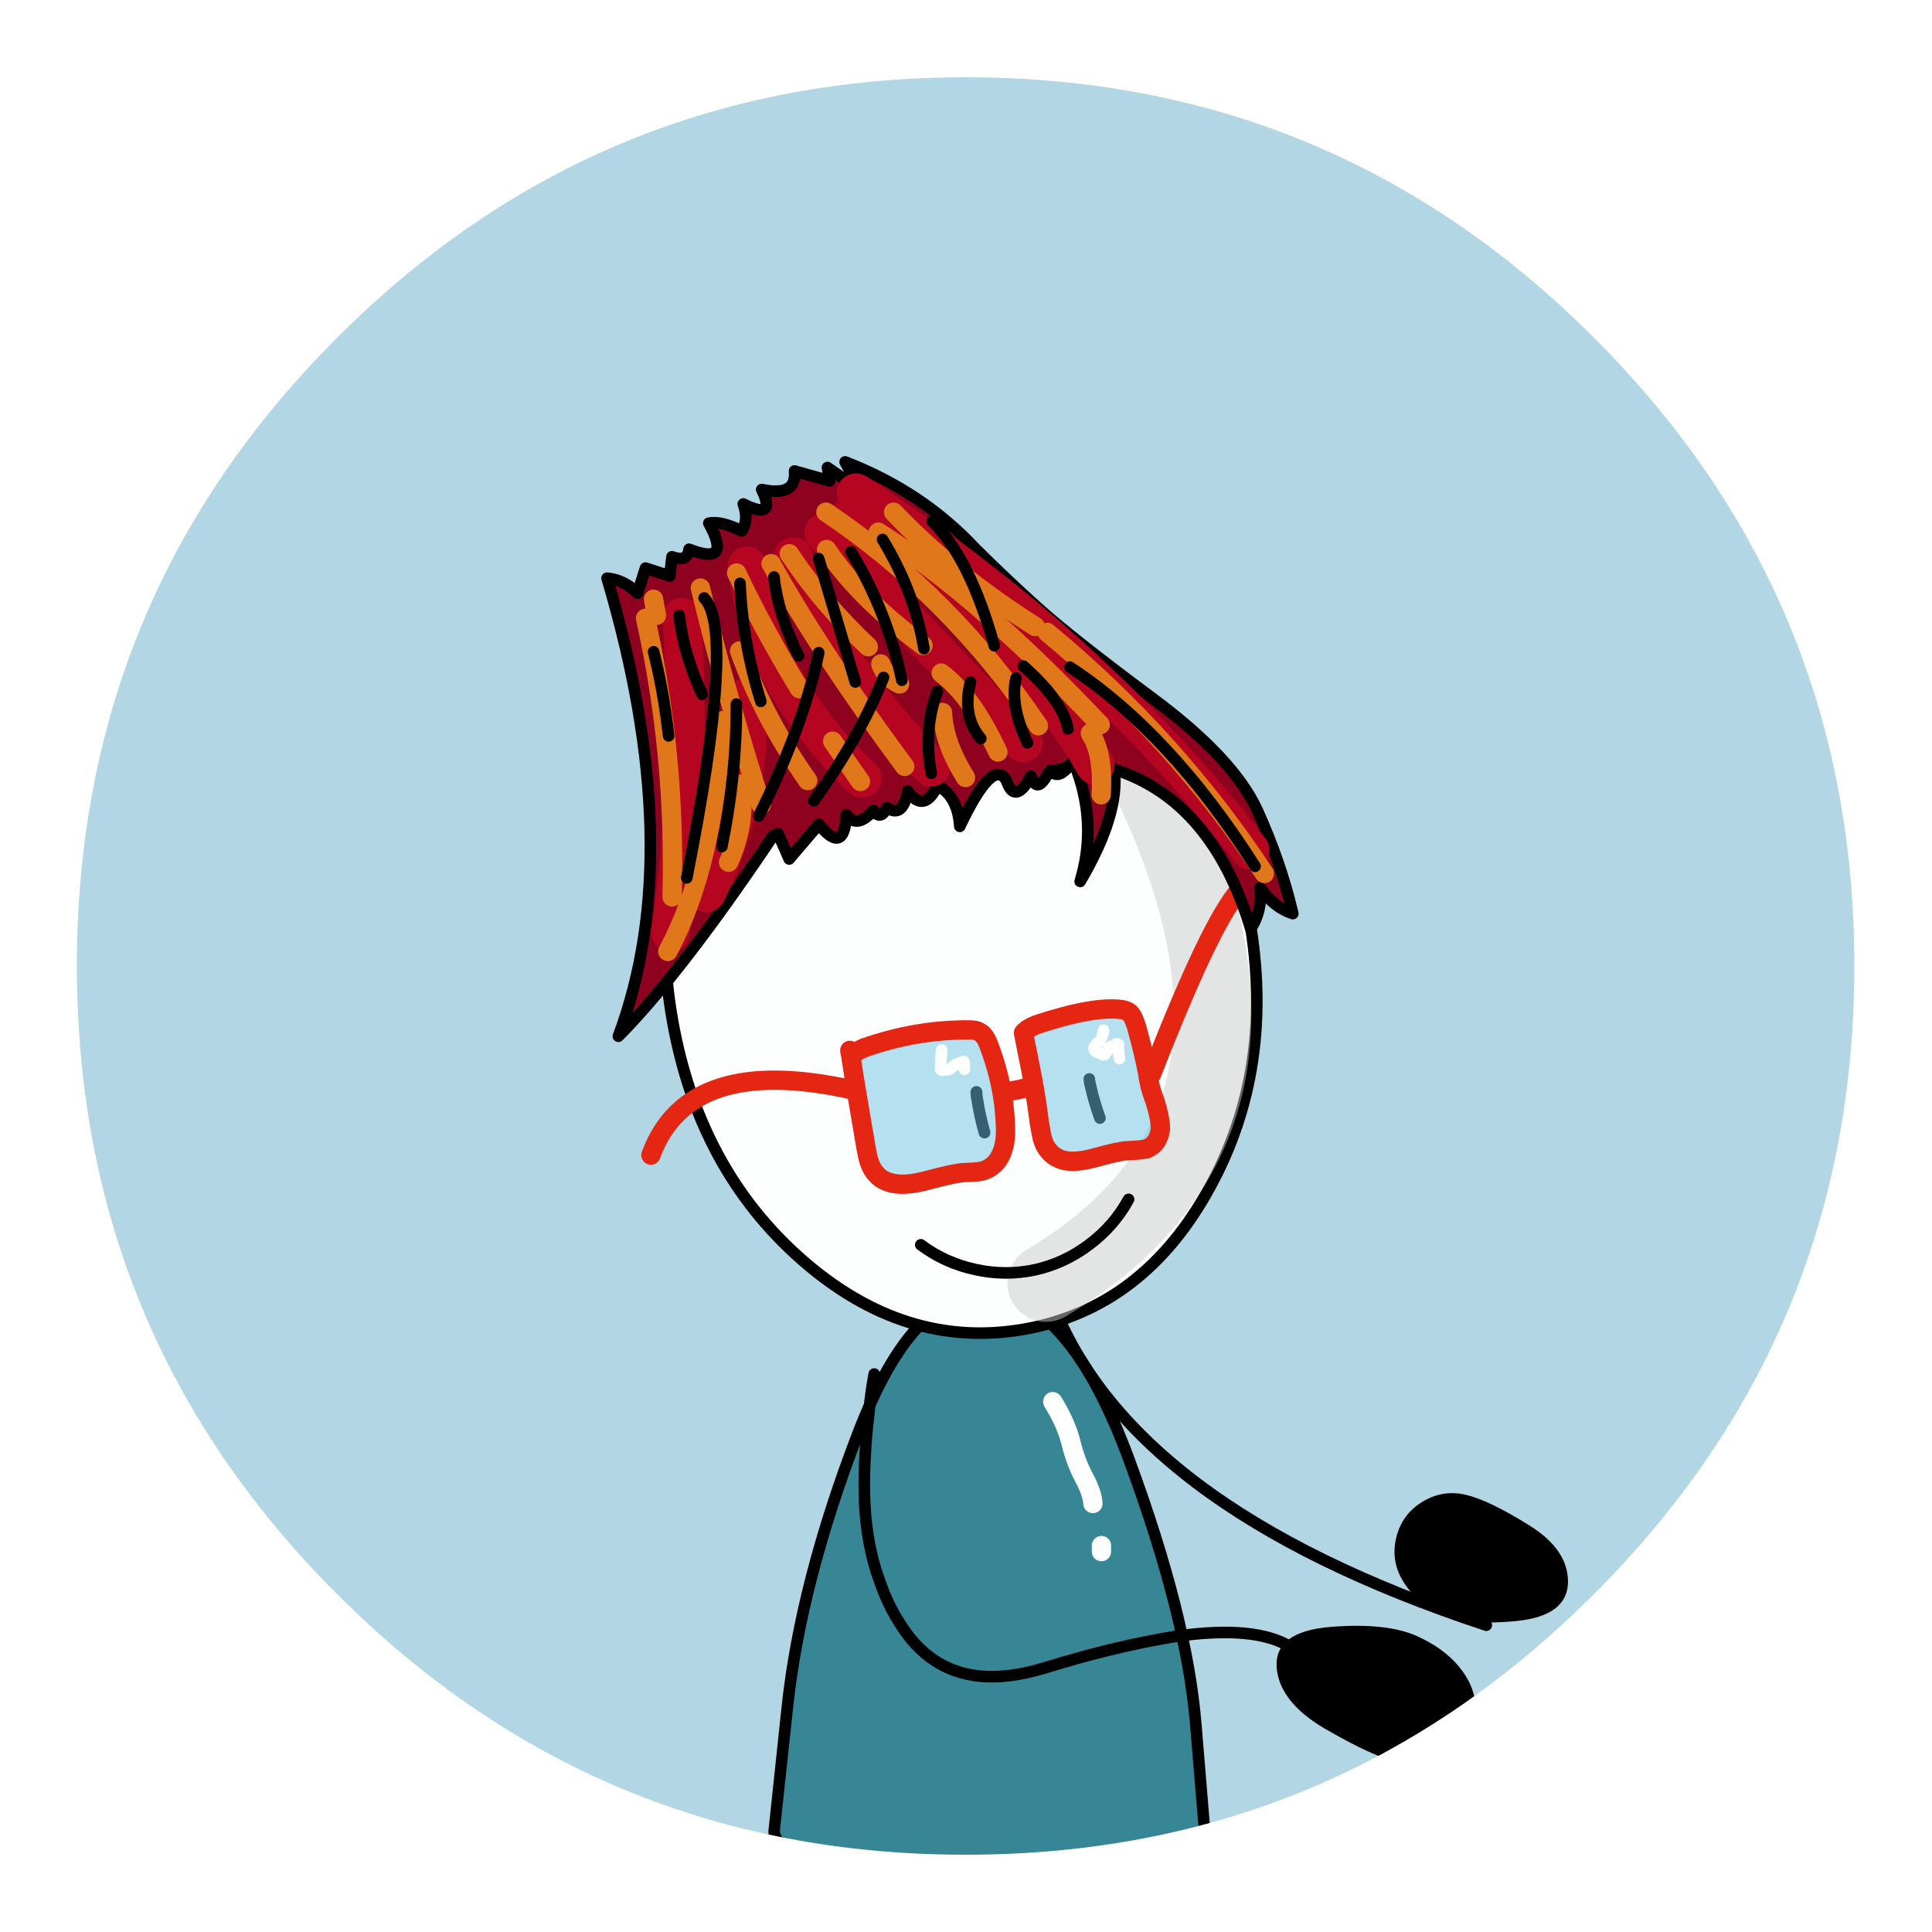
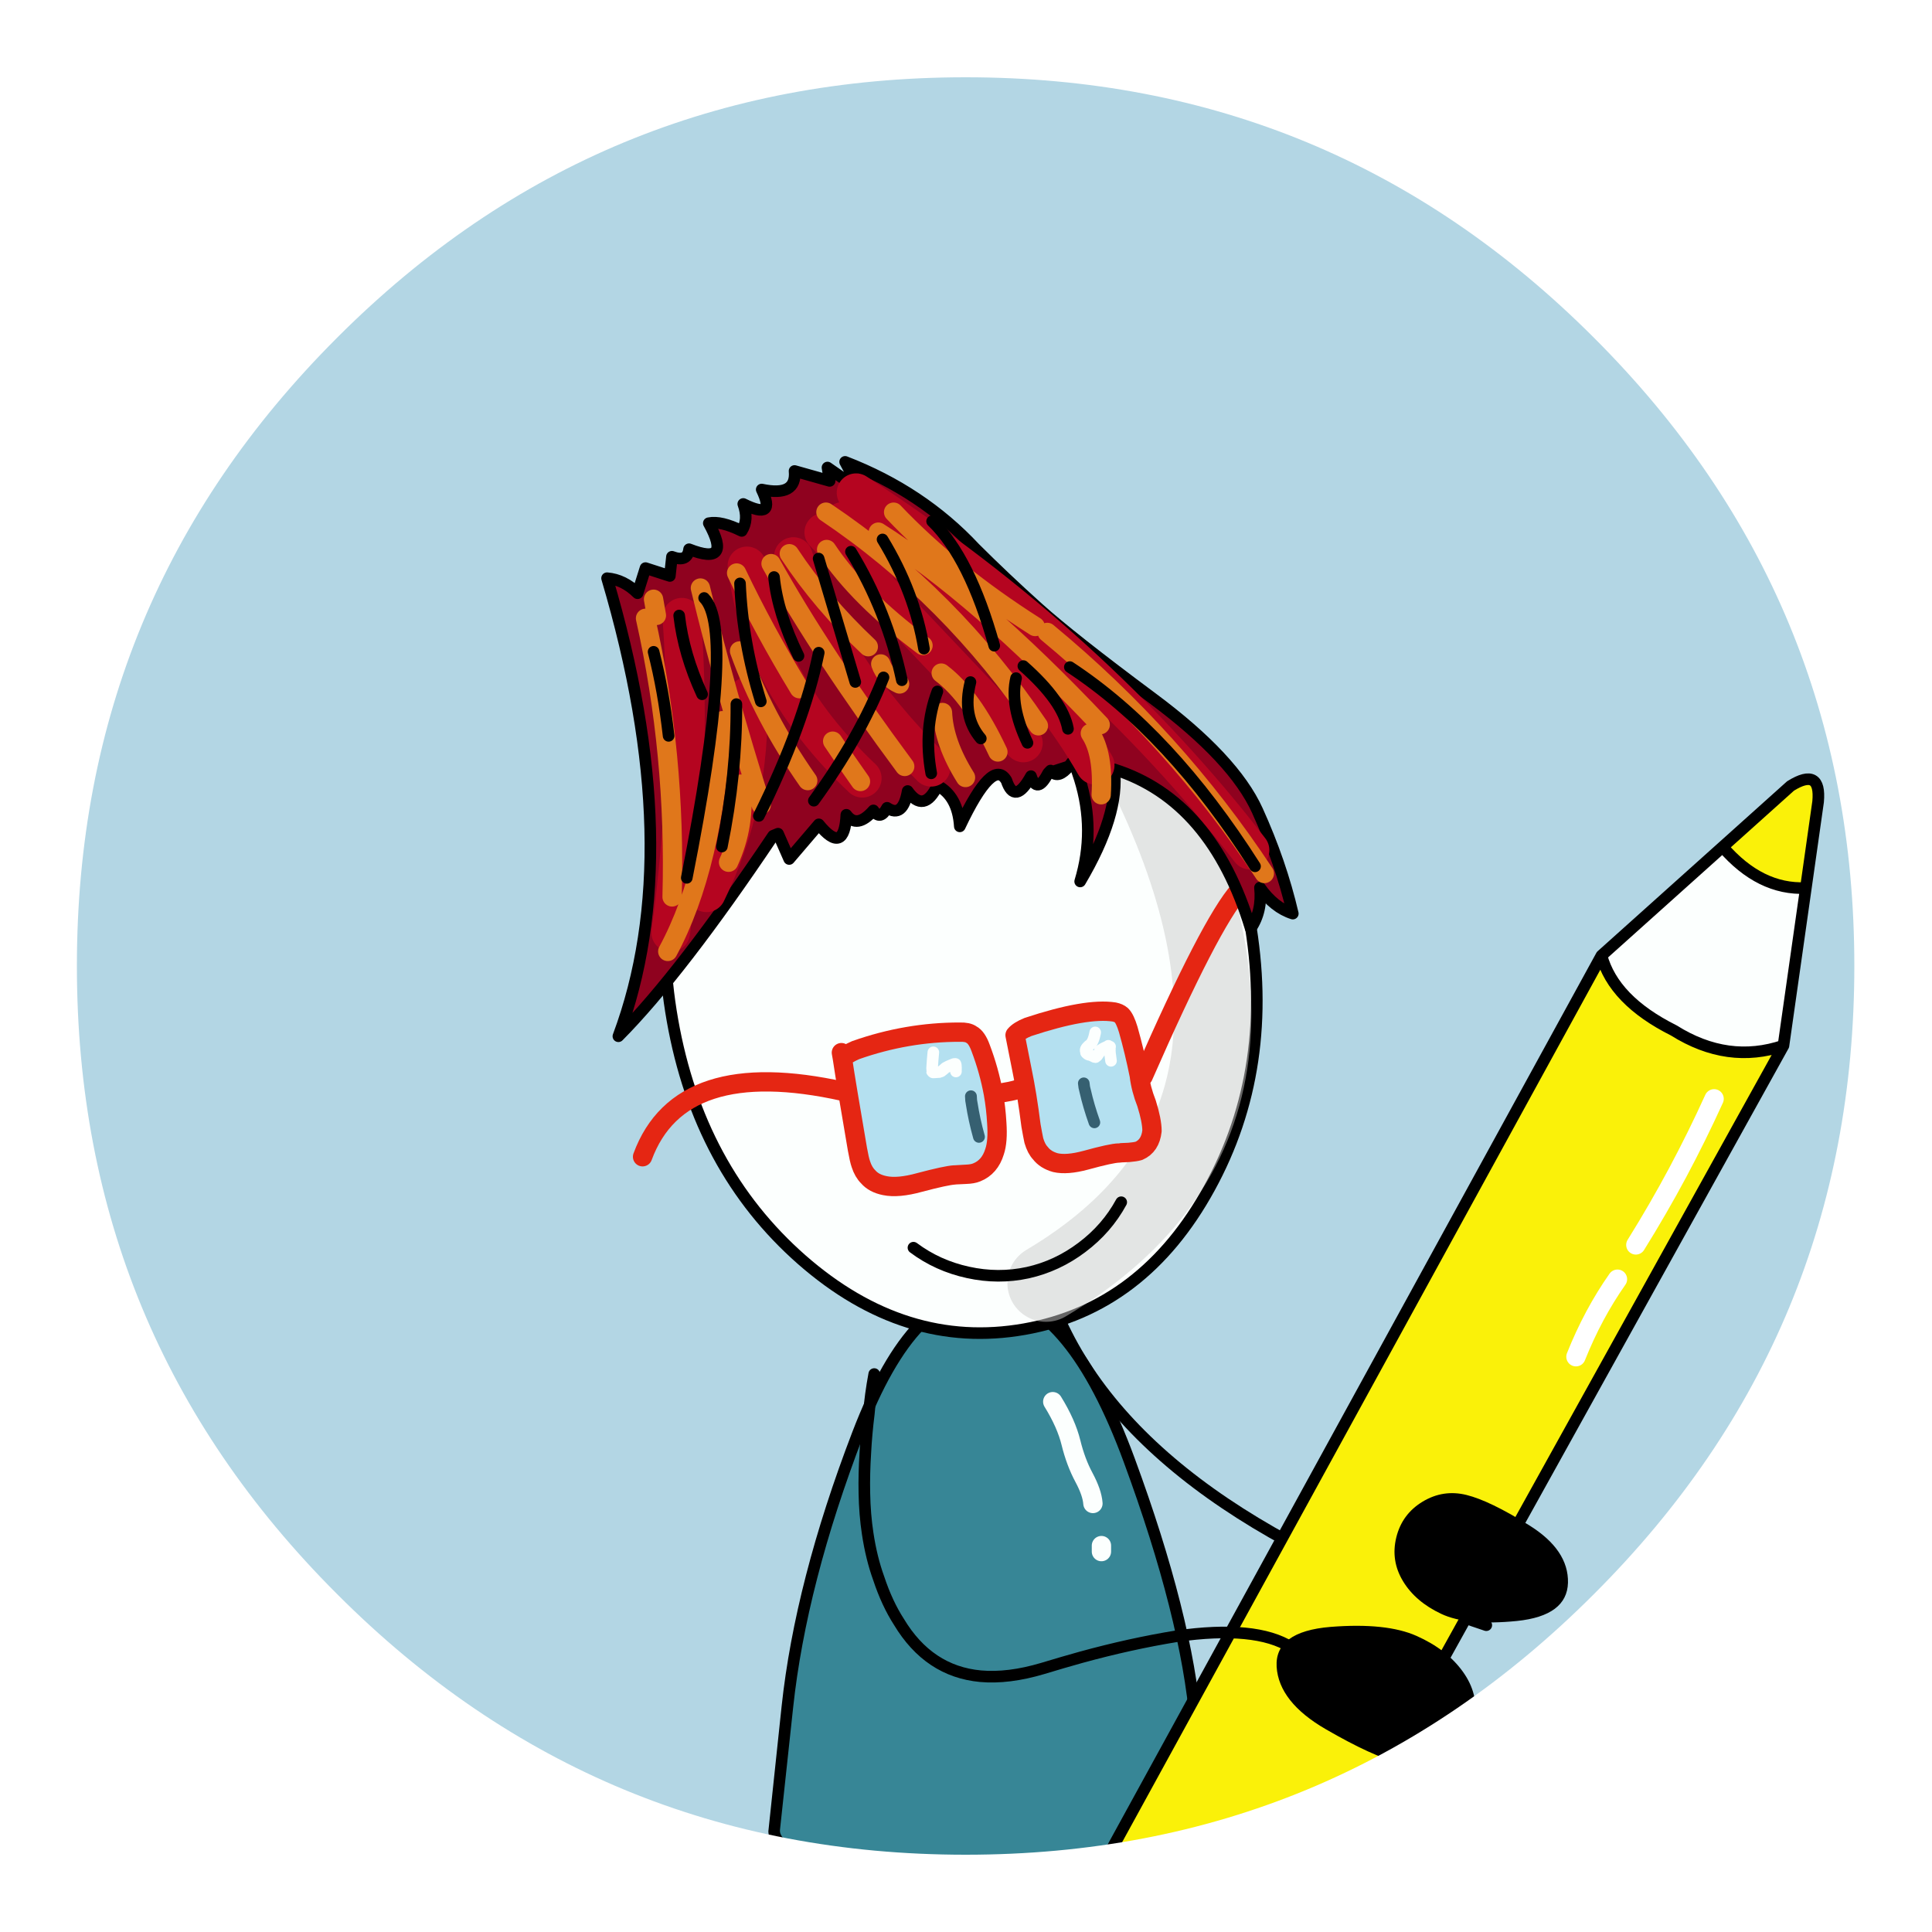
<svg xmlns="http://www.w3.org/2000/svg" xmlns:xlink="http://www.w3.org/1999/xlink" version="1.1" preserveAspectRatio="none" x="0px" y="0px" width="500px" height="500px" viewBox="0 0 500 500">
  <defs>
    <g id="background_0_Layer0_0_FILL">
      <path fill="#B3D6E4" stroke="none" d=" M 173.2 -173.25 Q 101.5 -245 0 -245 -101.5 -245 -173.25 -173.25 -245 -101.5 -245 0 -245 101.5 -173.25 173.2 -101.5 245 0 245 101.5 245 173.2 173.2 245 101.5 245 0 245 -101.5 173.2 -173.25 Z" />
    </g>
    <g id="lijf_0_Layer1_0_FILL">
      <path fill="#378696" stroke="none" d=" M 36.15 -34.2 Q 21.257 -74.688 0.95 -77.05 -19.313 -79.422 -34.1 -40.9 -48.838 -2.368 -52.3 29.65 -55.704 61.706 -55.7 61.75 -55.7 67.25 -39.45 71.15 -23.1 75.05 0 75.05 23.1 75.05 39.4 71.15 55.7 67.25 55.7 61.75 55.701 61.702 53.4 34 51.095 6.293 36.15 -34.2 Z" />
    </g>
-     <g id="hoofd_7_Layer10_0_FILL">
+     <g id="hoofd_129_Layer10_0_FILL">
      <path fill="#FCFFFE" stroke="none" d=" M 44.5 -28.8 Q 66.75 -56.5 66.75 -95.65 66.75 -134.8 44.5 -162.5 22.3 -190.2 -9.05 -190.2 -40.4 -190.2 -62.65 -162.5 -84.85 -134.8 -84.85 -95.65 -84.85 -56.5 -62.65 -28.8 -40.4 -1.1 -9.05 -1.1 22.3 -1.1 44.5 -28.8 Z" />
    </g>
    <g id="bril1_0_Layer1_0_FILL">
      <path fill="#6DC2E4" fill-opacity="0.498" stroke="none" d=" M 18.55 -0.5 Q 18.5 -6.65 17.35 -12.7 16.85 -15.6 15.6 -16.55 14.8 -17.4 12.75 -17.7 -0.7 -20.1 -14.6 -17.8 -17.25 -17.15 -18.35 -16.3 -18.45 -12.45 -18.5 -7.1 -18.55 -0.8 -18.6 7.55 -18.6 10.25 -18.4 11.5 -18.1 13.65 -17.1 15.05 -15.95 17 -13.25 18.05 -10 19.35 -4.25 18.8 2.8 18.2 5 18.45 5.15 18.45 7.9 18.8 9.65 19.05 10.75 18.8 14.35 18.05 16.25 14.3 17.6 11.85 18.1 7.05 18.55 3.25 18.55 -0.5 Z" />
    </g>
    <g id="bril2_0_Layer1_0_FILL">
-       <path fill="#6DC2E4" fill-opacity="0.498" stroke="none" d=" M 9.85 -16.55 Q 9.3 -17.25 8.15 -17.7 1.25 -20.05 -14.5 -17.75 -17.05 -17.2 -18.15 -16.25 -18.05 -12.25 -17.95 -7.05 -17.75 -0.6 -18.15 7.5 -18.15 10.1 -18.1 11.45 -17.85 13.7 -17 14.95 -16 16.9 -13.6 18.05 -10.8 19.25 -5.75 18.8 1.15 18.15 3 18.45 3.1 18.4 5.6 18.75 7.2 18.9 8.2 18.8 11.35 18.05 12.45 14.3 12.9 11.7 12.3 7.05 11.5 3.15 11.7 -0.4 11.55 -6.7 10.95 -12.6 10.6 -15.5 9.85 -16.55 Z" />
+       <path fill="#6DC2E4" fill-opacity="0.498" stroke="none" d=" M 11.7 -0.4 Q 11.55 -6.7 10.95 -12.6 10.6 -15.5 9.85 -16.55 9.3 -17.25 8.15 -17.7 1.25 -20.05 -14.5 -17.75 -17.05 -17.2 -18.15 -16.25 -18.05 -12.25 -17.95 -7.05 -17.75 -0.6 -18.15 7.5 -18.15 10.1 -18.1 11.45 -17.85 13.7 -17 14.95 -16 16.9 -13.6 18.05 -10.8 19.25 -5.75 18.8 1.15 18.15 3 18.45 3.1 18.4 5.6 18.75 7.2 18.9 8.2 18.8 11.35 18.05 12.45 14.3 12.9 11.7 12.3 7.05 11.5 3.15 11.7 -0.4 Z" />
    </g>
    <g id="haar_0_Layer3_0_FILL">
      <path fill="#8F021F" stroke="none" d=" M 37.5 -22.7 Q 30.35 -31.85 24.1 -40.75 13.15 -57.6 -5.1 -68.6 L -2.5 -60.65 -9.85 -67.95 -9.9 -64.45 -18.4 -68.55 Q -18.95 -61.8 -27.6 -65.3 -25.15 -56.65 -32.95 -62.45 -32.2 -58.2 -34.55 -55.65 -39.4 -59.2 -42.6 -59.1 -38.45 -47 -48.8 -53.35 -49.8 -50 -53.5 -52.2 L -54.9 -47.4 -60.75 -50.5 -63.9 -44.45 Q -66.8 -48.55 -71 -49.65 -62.7 23.4 -88.7 67.6 -70.05 54.45 -40.25 23.45 L -38.9 23.15 -37.2 30.1 -28.1 22.6 Q -23 31.75 -20.65 21.4 -18.6 25.55 -13.55 21.5 -12.3 24.45 -9.95 21.45 -6.4 24.85 -3.95 18.1 -0.85 24.65 3.9 18.05 8.6 21.7 7.75 29.45 19.25 13.25 21.7 19.85 22.7 26.6 28.15 19.85 28.85 24.85 32.65 19.85 L 33.4 19.3 Q 33.5 19.5 33.65 19.7 L 38.25 19.05 Q 38.65 18.65 39.15 18.2 L 39.8 18.8 Q 40.2 20.8 40.45 22.8 42.2 36.55 35.95 48.9 49.1 33.55 49.65 21.85 73.15 34.15 77.3 68.55 81.05 64.7 81.5 58.55 84.2 64.3 88.7 66.65 87.95 53 84.3 38.8 80.65 24.55 62.65 5.5 44.65 -13.55 37.5 -22.7 Z" />
+     </g>
+     <g id="potlood_0_Layer0_0_FILL">
+       <path fill="#FAF109" stroke="none" d=" M 59.85 -98.05 Q 47.05 -89.9 31.35 -95.1 14.35 -98.95 8.55 -109.45 L -59.8 146.95 Q -46.05 165.6 -12.15 166.65 L 59.85 -98.05 M 45.7 -80.4 Q 43.75 -70 41.1 -59.6 38.45 -49.25 35.05 -38.85 38.45 -49.25 41.1 -59.6 43.75 -70 45.7 -80.4 M 32.55 -29.1 Q 28.55 -18.85 26.9 -7.05 28.55 -18.85 32.55 -29.1 M 53.5 -161.5 Q 52.15 -170.45 45.6 -163.75 L 32.3 -144.25 Q 44.35 -135.7 55.75 -139.05 L 53.5 -161.5 Z" />
+       <path fill="#FCFFFE" stroke="none" d=" M 32.3 -144.25 L 8.55 -109.45 Q 14.35 -98.95 31.35 -95.1 47.05 -89.9 59.85 -98.05 L 55.75 -139.05 Q 44.35 -135.7 32.3 -144.25 Z" />
    </g>
    <g id="handje_0_Layer0_0_FILL">
      <path fill="#000000" stroke="none" d=" M -41.05 -14 Q -45.45 -9.6 -45.45 -3.4 -45.45 2.8 -41.05 7.2 -36.65 11.6 -29.4 13.05 -22.2 14.5 -9.95 10.15 2.3 5.75 0.5 -2.6 -1.35 -10.9 -12.8 -14.65 -24.25 -18.4 -30.45 -18.4 -36.65 -18.4 -41.05 -14 Z" />
    </g>
    <g id="afdek_0_Layer0_0_FILL">
-       <path fill="#FFFFFF" stroke="none" d=" M 250 250 L 250 -250 -250 -250 -250 250 250 250 M -169.8 -169.7 Q -99.55 -240 -0.1 -240 99.3 -240 169.55 -169.7 239.9 -99.45 239.9 0 239.9 99.45 169.55 169.65 99.3 240 -0.1 240 -99.55 240 -169.8 169.65 -240.1 99.45 -240.1 0 -240.1 -99.45 -169.8 -169.7 Z" />
+       <path fill="#FFFFFF" stroke="none" d=" M 250 -250 L -250 -250 -250 250 250 250 250 -250 M -169.8 -169.7 Q -99.55 -240 -0.1 -240 99.3 -240 169.55 -169.7 239.9 -99.45 239.9 0 239.9 99.45 169.55 169.65 99.3 240 -0.1 240 -99.55 240 -169.8 169.65 -240.1 99.45 -240.1 0 -240.1 -99.45 -169.8 -169.7 Z" />
    </g>
-     <path id="Layer7_0_1_STROKES" stroke="#000000" stroke-width="3" stroke-linejoin="round" stroke-linecap="round" fill="none" d=" M 271.7 335.3 Q 291.25 389.75 384.65 420.6" />
+     <path id="Symbool_123_0_Layer0_0_1_STROKES" stroke="#000000" stroke-width="3" stroke-linejoin="round" stroke-linecap="round" fill="none" d=" M -56.45 -42.65 Q -36.9 11.8 56.5 42.65" />
    <path id="lijf_0_Layer1_0_1_STROKES" stroke="#000000" stroke-width="3" stroke-linejoin="round" stroke-linecap="round" fill="none" d=" M 55.7 61.75 Q 55.7 67.25 39.4 71.15 23.1 75.05 0 75.05 -23.1 75.05 -39.45 71.15 -55.7 67.25 -55.7 61.75 -55.704 61.706 -52.275 29.675 -48.838 -2.368 -34.075 -40.9 -19.313 -79.422 0.975 -77.05 21.257 -74.688 36.175 -34.2 51.095 6.293 53.4 34 55.701 61.702 55.7 61.75 Z" />
-     <path id="lijf_0_Layer0_0_1_STROKES" stroke="#FCFFFE" stroke-width="5" stroke-linejoin="round" stroke-linecap="round" fill="none" d=" M 16.4 -49.3 Q 19.9 -43.647 21.125 -38.65 22.351 -33.659 24.475 -29.7 26.599 -25.738 26.8 -22.95 M 29 -10.5 L 29 -12.05" />
-     <path id="hoofd_7_Layer10_0_1_STROKES" stroke="#000000" stroke-width="3" stroke-linejoin="round" stroke-linecap="round" fill="none" d=" M 66.75 -95.65 Q 66.75 -56.5 44.5 -28.8 22.3 -1.1 -9.05 -1.1 -40.4 -1.1 -62.65 -28.8 -84.85 -56.5 -84.85 -95.65 -84.85 -134.8 -62.65 -162.5 -40.4 -190.2 -9.05 -190.2 22.3 -190.2 44.5 -162.5 66.75 -134.8 66.75 -95.65 Z" />
-     <path id="hoofd_7_Layer9_0_1_STROKES" stroke="#CCCCCC" stroke-opacity="0.498" stroke-width="20" stroke-linejoin="round" stroke-linecap="round" fill="none" d=" M -1.45 -11.85 Q 75.95 -41.15 46.45 -139.75" />
-     <path id="ogen_7_Layer0_0_1_STROKES" stroke="#000000" stroke-width="3" stroke-linejoin="round" stroke-linecap="round" fill="none" d=" M -1.9 -1.25 Q -2 -0.1 -1.9 0.6 -1.7 4.8 -0.95 9.2" />
+     <path id="lijf_0_Layer0_0_1_STROKES" stroke="#FCFFFE" stroke-width="5" stroke-linejoin="round" stroke-linecap="round" fill="none" d=" M 29 -10.5 L 29 -12.05 M 16.4 -49.3 Q 19.9 -43.647 21.125 -38.65 22.351 -33.659 24.475 -29.7 26.599 -25.738 26.8 -22.95" />
+     <path id="hoofd_129_Layer10_0_1_STROKES" stroke="#000000" stroke-width="3" stroke-linejoin="round" stroke-linecap="round" fill="none" d=" M 66.75 -95.65 Q 66.75 -56.5 44.5 -28.8 22.3 -1.1 -9.05 -1.1 -40.4 -1.1 -62.65 -28.8 -84.85 -56.5 -84.85 -95.65 -84.85 -134.8 -62.65 -162.5 -40.4 -190.2 -9.05 -190.2 22.3 -190.2 44.5 -162.5 66.75 -134.8 66.75 -95.65 Z" />
+     <path id="hoofd_129_Layer9_0_1_STROKES" stroke="#CCCCCC" stroke-opacity="0.498" stroke-width="20" stroke-linejoin="round" stroke-linecap="round" fill="none" d=" M -1.45 -11.85 Q 75.95 -41.15 46.45 -139.75" />
+     <path id="ogen_2_Layer0_0_1_STROKES" stroke="#000000" stroke-width="3" stroke-linejoin="round" stroke-linecap="round" fill="none" d=" M -1.9 -1.25 Q -2 -0.1 -1.9 0.6 -1.7 4.8 -0.95 9.2" />
    <path id="bril1_0_Layer1_0_1_STROKES" stroke="#E52613" stroke-width="5" stroke-linejoin="round" stroke-linecap="round" fill="none" d=" M -18.35 -16.3 Q -17.25 -17.15 -14.6 -17.8 -0.7 -20.1 12.75 -17.7 14.8 -17.4 15.6 -16.55 16.85 -15.6 17.35 -12.7 18.5 -6.65 18.55 -0.5 18.55 3.25 18.1 7.05 17.6 11.85 16.25 14.3 14.35 18.05 10.75 18.8 9.65 19.05 7.9 18.8 5.15 18.45 5 18.45 2.8 18.2 -4.25 18.8 -10 19.35 -13.25 18.05 -15.95 17 -17.1 15.05 -18.1 13.65 -18.4 11.5 -18.6 10.25 -18.6 7.55 -18.55 -0.8 -18.5 -7.1 -18.45 -12.45 -18.35 -16.3 -18.35 -17.1 -18.35 -17.8" />
    <path id="bril1_0_Layer0_0_1_STROKES" stroke="#FCFFFE" stroke-width="3" stroke-linejoin="round" stroke-linecap="round" fill="none" d=" M 5.1 -13.75 Q 4.5 -11.6 4.25 -10.5 4 -9.65 4 -9.1 3.9 -9 3.9 -8.95 3.9 -8.85 4 -8.85 4 -8.6 4.35 -8.6 4.6 -8.6 5.25 -8.5 5.7 -8.4 6 -8.5 6.3 -8.5 6.75 -8.8 L 7.5 -9.25 Q 8.1 -9.5 9.35 -9.75 L 9.85 -9.85 Q 10.25 -9.85 10.25 -9.75 L 10.25 -9.35 Q 10.25 -9.1 10 -7.85" />
    <path id="bril2_0_Layer1_0_1_STROKES" stroke="#E52613" stroke-width="5" stroke-linejoin="round" stroke-linecap="round" fill="none" d=" M -18.15 -16.25 Q -17.05 -17.2 -14.5 -17.75 1.25 -20.05 8.15 -17.7 9.3 -17.25 9.85 -16.55 10.6 -15.5 10.95 -12.6 11.55 -6.7 11.7 -0.4 11.5 3.15 12.3 7.05 12.9 11.7 12.45 14.3 11.35 18.05 8.2 18.8 7.2 18.9 5.6 18.75 3.1 18.4 3 18.45 1.15 18.15 -5.75 18.8 -10.8 19.25 -13.6 18.05 -16 16.9 -17 14.95 -17.85 13.7 -18.1 11.45 -18.15 10.1 -18.15 7.5 -17.75 -0.6 -17.95 -7.05 -18.05 -12.25 -18.15 -16.25 Z" />
    <path id="bril2_0_Layer0_0_1_STROKES" stroke="#FCFFFE" stroke-width="3" stroke-linejoin="round" stroke-linecap="round" fill="none" d=" M 2.4 -13.35 Q 1.4 -10.65 0.2 -10.3 -1.2 -9.45 -0.75 -8.8 L -0.8 -8.65 Q -0.95 -8.5 -0.7 -8.5 -0.75 -8.2 -0.15 -7.9 0 -7.95 0.8 -7.35 1.45 -6.8 1.5 -7.2 1.75 -7.05 2.15 -7.65 2.45 -7.75 2.75 -8.45 3.2 -8.8 4.6 -9.15 4.8 -8.85 5.15 -9.35 5.25 -9.1 5.55 -9.05 5.3 -8.65 5.4 -8.4 5.2 -7.9 5.15 -5.4" />
-     <path id="hoofd_7_Layer4_0_1_STROKES" stroke="#000000" stroke-width="3" stroke-linejoin="round" stroke-linecap="round" fill="none" d=" M -31.65 -27.25 Q -26.3 -21.55 -18.85 -18.5 -11.45 -15.45 -3.65 -15.75 4.15 -16.1 11.3 -19.75 18.5 -23.4 23.35 -29.5" />
-     <path id="hoofd_7_Layer3_0_1_STROKES" stroke="#E52613" stroke-width="5" stroke-linejoin="round" stroke-linecap="round" fill="none" d=" M 34.85 -60.4 Q 56.65 -96.3 65.45 -103.25" />
-     <path id="hoofd_7_Layer2_0_1_STROKES" stroke="#E52613" stroke-width="5" stroke-linejoin="round" stroke-linecap="round" fill="none" d=" M -3.1 -62.4 L -1.4 -62.4 Q 2.15 -62.35 3.45 -62.85" />
-     <path id="hoofd_7_Layer1_0_1_STROKES" stroke="#E52613" stroke-width="5" stroke-linejoin="round" stroke-linecap="round" fill="none" d=" M -96.4 -62.25 Q -82.3 -86.5 -42.2 -69.85" />
+     <path id="Symbool_207_0_Layer0_0_1_STROKES" stroke="#000000" stroke-width="3" stroke-linejoin="round" stroke-linecap="round" fill="none" d=" M -27.5 -4.65 Q -22.15 1.05 -14.7 4.1 -7.3 7.15 0.5 6.85 8.3 6.5 15.45 2.85 22.65 -0.8 27.5 -6.9" />
+     <path id="Symbool_182_0_Layer0_0_1_STROKES" stroke="#E52613" stroke-width="5" stroke-linejoin="round" stroke-linecap="round" fill="none" d=" M -16.4 21.5 Q 7.65 -14.6 16.45 -21.55" />
+     <path id="Symbool_157_0_Layer0_0_1_STROKES" stroke="#E52613" stroke-width="5" stroke-linejoin="round" stroke-linecap="round" fill="none" d=" M -3.3 0.2 L -1.6 0.2 Q 1.95 0.25 3.25 -0.25" />
+     <path id="Symbool_132_0_Layer0_0_1_STROKES" stroke="#E52613" stroke-width="5" stroke-linejoin="round" stroke-linecap="round" fill="none" d=" M -27.1 7.2 Q -13 -17.05 27.1 -0.4" />
    <path id="haar_0_Layer3_0_1_STROKES" stroke="#000000" stroke-width="3" stroke-linejoin="round" stroke-linecap="round" fill="none" d=" M 38.25 19.05 Q 38.65 18.65 39.15 18.2 L 39.8 18.8 Q 40.2 20.8 40.45 22.8 42.2 36.55 35.95 48.9 49.1 33.55 49.65 21.85 73.15 34.15 77.3 68.55 81.05 64.7 81.5 58.55 84.2 64.3 88.7 66.65 87.95 53 84.3 38.8 80.65 24.55 62.65 5.5 44.65 -13.55 37.5 -22.7 30.35 -31.85 24.1 -40.75 13.15 -57.6 -5.1 -68.6 L -2.5 -60.65 -9.85 -67.95 -9.9 -64.45 -18.4 -68.55 Q -18.95 -61.8 -27.6 -65.3 -25.15 -56.65 -32.95 -62.45 -32.2 -58.2 -34.55 -55.65 -39.4 -59.2 -42.6 -59.1 -38.45 -47 -48.8 -53.35 -49.8 -50 -53.5 -52.2 L -54.9 -47.4 -60.75 -50.5 -63.9 -44.45 Q -66.8 -48.55 -71 -49.65 -62.7 23.4 -88.7 67.6 -70.05 54.45 -40.25 23.45 L -38.9 23.15 -37.2 30.1 -28.1 22.6 Q -23 31.75 -20.65 21.4 -18.6 25.55 -13.55 21.5 -12.3 24.45 -9.95 21.45 -6.4 24.85 -3.95 18.1 -0.85 24.65 3.9 18.05 8.6 21.7 7.75 29.45 19.25 13.25 21.7 19.85 22.7 26.6 28.15 19.85 28.85 24.85 32.65 19.85 L 33.4 19.3 Q 33.5 19.5 33.65 19.7 L 38.25 19.05 Q 35.05 21.75 33.65 19.7" />
-     <path id="haar_0_Layer2_0_1_STROKES" stroke="#B50520" stroke-width="10" stroke-linejoin="round" stroke-linecap="round" fill="none" d=" M -59.8 35 Q -44.202 13.696 -40.4 -13.25 M -53.7 -36.35 Q -57.84 3.575 -70.7 43.5 M -14.95 12.8 Q -36.277 -15.893 -34.8 -46.5 M -22.55 -46.8 Q -18.379 -17.48 3.1 13.1 M 27.7 11.05 L -13.7 -51.6 M 45 19.95 Q 30.632 -19.775 -8.3 -53.55 M -3.7 -60.25 Q 49.878 -10.27 80.65 48.55" />
-     <path id="haar_0_Layer1_0_1_STROKES" stroke="#E0771B" stroke-width="5" stroke-linejoin="round" stroke-linecap="round" fill="none" d=" M 5 -53.6 Q 17.18 -35.251 35.95 -18.1 M 45.2 27.75 Q 47.696 17.379 45.2 11.6 M 9.9 -10.45 Q 16.63 -3.238 20.8 12.2 M 8.45 -0.35 Q 7.427 7.451 11.4 17.25 M 48.1 9.85 Q 22.676 -28.716 0.2 -49.2 M 38.75 -16.05 Q 66.557 16.582 83.25 55.15 M -60.1 -42.2 L -60.1 -37.95 M -5.1 -15.5 Q -4.436 -11.733 -1.2 -9.55 M -23.45 -47.7 Q -17.374 -33.668 -7.5 -20.45 M -37.75 -45.15 Q -33.314 -29.178 -26.95 -12.85 M -20.825 2.025 Q -18.298 7.76 -15.55 13.55 M -52.8 28.2 Q -46.72 19.443 -46.15 8.85 M -72.3 48.2 Q -56.803 28.642 -48 -8.15 M -63 -37.7 Q -61.344 -1.6 -68.75 34.5 M -47.65 -42.95 Q -45.927 -15.305 -41.9 15.05 M -40.5 -25.15 Q -37.431 -7.185 -28.95 10.95 M -3.6 11.7 Q -19.668 -20.452 -28.55 -46 M -13.75 -47.1 Q -7.787 -33.435 6.5 -18.3 M -12.25 -56.65 Q 15.78 -29.703 32.3 7.35" />
-     <path id="haar_0_Layer0_0_1_STROKES" stroke="#000000" stroke-width="3" stroke-linejoin="round" stroke-linecap="round" fill="none" d=" M 0.95 -47.15 Q 6.751 -32.3 6.6 -17.45 M 14.4 -49.55 Q 22.356 -38.546 24.65 -15.05 M 42.95 -6.2 Q 65.587 15.107 81.2 52.9 M 31.15 -8.55 Q 39.662 2.145 39.7 9.45 M 28.75 -5.8 Q 25.906 0.804 28.75 11.2 M 16.95 -6.85 Q 13.212 1.449 17.05 8 M 8.1 -5.95 Q 2.796 2.964 2.85 14.65 M -54.3 -36.9 Q -54.91 -26.839 -52 -15.8 M -62.45 -28.8 Q -61.67 -18.505 -62.4 -6.7 M -28.4 -42.45 Q -29.079 -32.913 -25.7 -21.25 M -37.35 -42.35 Q -39.365 -27.216 -37.35 -11.35 M -16.2 -45.15 L -12.4 -12.05 M -7.65 -45.45 Q -1.113 -28.789 -0.45 -10.4 M -43.7 -11.75 Q -46.738 5.984 -53.8 23.9 M -47.15 -40.25 Q -40.481 -30.669 -64.15 30.3 M -5 -11.95 Q -13.755 2.29 -28.3 16.35 M -20.4 -21.15 Q -27.464 -3.358 -43 17.75" />
-     <path id="Layer2_0_1_STROKES" stroke="#000000" stroke-width="3" stroke-linejoin="round" stroke-linecap="round" fill="none" d=" M 226.25 355.6 Q 225.25 361 224.85 365.9 224.2 371.1 223.95 375.95 223.6 381.35 223.7 386.4 223.8 391.95 224.55 396.85 225.5 403.2 227.4 408.45 229.55 414.95 232.65 419.75 240.35 432.55 253.75 433.8 260.95 434.45 269.85 431.8 274.95 430.25 279.8 428.9 292.55 425.4 304.55 423.45 324.95 420.55 334.1 426.3" />
+     <path id="haar_0_Layer2_0_1_STROKES" stroke="#B50520" stroke-width="10" stroke-linejoin="round" stroke-linecap="round" fill="none" d=" M -3.7 -60.25 Q 49.878 -10.27 80.65 48.55 M 45 19.95 Q 30.632 -19.775 -8.3 -53.55 M 27.7 11.05 L -13.7 -51.6 M -22.55 -46.8 Q -18.379 -17.48 3.1 13.1 M -14.95 12.8 Q -36.277 -15.893 -34.8 -46.5 M -53.7 -36.35 Q -57.84 3.575 -70.7 43.5 M -59.8 35 Q -44.202 13.696 -40.4 -13.25" />
+     <path id="haar_0_Layer1_0_1_STROKES" stroke="#E0771B" stroke-width="5" stroke-linejoin="round" stroke-linecap="round" fill="none" d=" M 5 -53.6 Q 17.18 -35.251 35.95 -18.1 M 45.2 27.75 Q 47.696 17.379 45.2 11.6 M 38.75 -16.05 Q 66.557 16.582 83.25 55.15 M 48.1 9.85 Q 22.676 -28.716 0.2 -49.2 M 8.45 -0.35 Q 7.427 7.451 11.4 17.25 M 9.9 -10.45 Q 16.63 -3.238 20.8 12.2 M -60.1 -42.2 L -60.1 -37.95 M -37.75 -45.15 Q -33.314 -29.178 -26.95 -12.85 M -23.45 -47.7 Q -17.374 -33.668 -7.5 -20.45 M -5.1 -15.5 Q -4.436 -11.733 -1.2 -9.55 M -20.825 2.025 Q -18.298 7.76 -15.55 13.55 M -52.8 28.2 Q -46.72 19.443 -46.15 8.85 M -3.6 11.7 Q -19.668 -20.452 -28.55 -46 M -40.5 -25.15 Q -37.431 -7.185 -28.95 10.95 M -47.65 -42.95 Q -45.927 -15.305 -41.9 15.05 M -63 -37.7 Q -61.344 -1.6 -68.75 34.5 M -72.3 48.2 Q -56.803 28.642 -48 -8.15 M -12.25 -56.65 Q 15.78 -29.703 32.3 7.35 M -13.75 -47.1 Q -7.787 -33.435 6.5 -18.3" />
+     <path id="haar_0_Layer0_0_1_STROKES" stroke="#000000" stroke-width="3" stroke-linejoin="round" stroke-linecap="round" fill="none" d=" M 0.95 -47.15 Q 6.751 -32.3 6.6 -17.45 M 14.4 -49.55 Q 22.356 -38.546 24.65 -15.05 M 8.1 -5.95 Q 2.796 2.964 2.85 14.65 M 16.95 -6.85 Q 13.212 1.449 17.05 8 M 28.75 -5.8 Q 25.906 0.804 28.75 11.2 M 31.15 -8.55 Q 39.662 2.145 39.7 9.45 M 42.95 -6.2 Q 65.587 15.107 81.2 52.9 M -62.45 -28.8 Q -61.67 -18.505 -62.4 -6.7 M -54.3 -36.9 Q -54.91 -26.839 -52 -15.8 M -7.65 -45.45 Q -1.113 -28.789 -0.45 -10.4 M -16.2 -45.15 L -12.4 -12.05 M -37.35 -42.35 Q -39.365 -27.216 -37.35 -11.35 M -28.4 -42.45 Q -29.079 -32.913 -25.7 -21.25 M -20.4 -21.15 Q -27.464 -3.358 -43 17.75 M -5 -11.95 Q -13.755 2.29 -28.3 16.35 M -47.15 -40.25 Q -40.481 -30.669 -64.15 30.3 M -43.7 -11.75 Q -46.738 5.984 -53.8 23.9" />
+     <path id="potlood_0_Layer0_0_1_STROKES" stroke="#000000" stroke-width="3" stroke-linejoin="round" stroke-linecap="round" fill="none" d=" M 55.75 -139.05 L 53.5 -161.5 Q 52.15 -170.45 45.6 -163.75 L 32.3 -144.25 Q 44.35 -135.7 55.75 -139.05 L 59.85 -98.05 -12.15 166.65 Q -46.05 165.6 -59.8 146.95 L 8.55 -109.45 32.3 -144.25 M 8.55 -109.45 Q 14.35 -98.95 31.35 -95.1 47.05 -89.9 59.85 -98.05" />
+     <path id="potlood_0_Layer0_0_2_STROKES" stroke="#FFFFFF" stroke-width="5" stroke-linejoin="round" stroke-linecap="round" fill="none" d=" M 45.7 -80.4 Q 43.75 -70 41.1 -59.6 38.45 -49.25 35.05 -38.85 M 32.55 -29.1 Q 28.55 -18.85 26.9 -7.05" />
+     <path id="Symbool_74_0_Layer0_0_1_STROKES" stroke="#000000" stroke-width="3" stroke-linejoin="round" stroke-linecap="round" fill="none" d=" M -52.65 -39.15 Q -53.65 -33.75 -54.05 -28.85 -54.7 -23.65 -54.95 -18.8 -55.3 -13.4 -55.2 -8.35 -55.1 -2.8 -54.35 2.1 -53.4 8.45 -51.5 13.7 -49.35 20.2 -46.25 25 -38.55 37.8 -25.15 39.05 -17.95 39.7 -9.05 37.05 -3.95 35.5 0.9 34.15 13.65 30.65 25.65 28.7 46.05 25.8 55.2 31.55" />
    <path id="afdek_0_Layer0_0_1_STROKES" stroke="#FFFFFF" stroke-width="20" stroke-linejoin="round" stroke-linecap="round" fill="none" d=" M 239.9 0 Q 239.9 99.45 169.55 169.65 99.3 240 -0.1 240 -99.55 240 -169.8 169.65 -240.1 99.45 -240.1 0 -240.1 -99.45 -169.8 -169.7 -99.55 -240 -0.1 -240 99.3 -240 169.55 -169.7 239.9 -99.45 239.9 0 Z" />
  </defs>
  <g transform="matrix( 1, 0, 0, 1, 250,250) ">
    <g transform="matrix( 1, 0, 0, 1, 0,0) ">
      <use xlink:href="#background_0_Layer0_0_FILL" />
    </g>
  </g>
-   <g transform="matrix( 1, 0, 0, 1, 0,0) ">
-     <use xlink:href="#Layer7_0_1_STROKES" />
+   <g transform="matrix( 1, 0, 0, 1, 328.15,377.95) ">
+     <g transform="matrix( 1, 0, 0, 1, 0,0) ">
+       <use xlink:href="#Symbool_123_0_Layer0_0_1_STROKES" />
+     </g>
  </g>
  <g transform="matrix( 1, 0, 0, 1, 256.05,412.05) ">
    <g transform="matrix( 1, 0, 0, 1, 0,0) ">
      <use xlink:href="#lijf_0_Layer1_0_FILL" />
      <use xlink:href="#lijf_0_Layer1_0_1_STROKES" />
    </g>
    <g transform="matrix( 1, 0, 0, 1, 0,0) ">
      <use xlink:href="#lijf_0_Layer0_0_1_STROKES" />
    </g>
  </g>
  <g transform="matrix( 0.9848022, -0.173645, 0.173645, 0.9848022, 274.2,343.5) ">
    <g transform="matrix( 1, 0, 0, 1, 0,0) ">
-       <use xlink:href="#hoofd_7_Layer10_0_FILL" />
-       <use xlink:href="#hoofd_7_Layer10_0_1_STROKES" />
+       <use xlink:href="#hoofd_129_Layer10_0_FILL" />
+       <use xlink:href="#hoofd_129_Layer10_0_1_STROKES" />
    </g>
    <g transform="matrix( 1, 0, 0, 1, 0,0) ">
-       <use xlink:href="#hoofd_7_Layer9_0_1_STROKES" />
+       <use xlink:href="#hoofd_129_Layer9_0_1_STROKES" />
    </g>
-     <g transform="matrix( 1.017532, 0.07112122, -0.07112122, 1.017532, -8.75,-62.3) ">
+     <g transform="matrix( 1.017517, 0.07112122, -0.07112122, 1.017517, -10.35,-61.45) ">
      <g transform="matrix( 1, 0, 0, 1, 0,0) ">
-         <use xlink:href="#ogen_7_Layer0_0_1_STROKES" />
+         <use xlink:href="#ogen_2_Layer0_0_1_STROKES" />
      </g>
    </g>
-     <g transform="matrix( 1, 0, 0, 1, 20.65,-60.7) ">
+     <g transform="matrix( 1, 0, 0, 1, 19.05,-59.85) ">
      <g transform="matrix( 1, 0, 0, 1, 0,0) ">
-         <use xlink:href="#ogen_7_Layer0_0_1_STROKES" />
+         <use xlink:href="#ogen_2_Layer0_0_1_STROKES" />
      </g>
    </g>
-     <g transform="matrix( 1, 0, 0, 1, -22.65,-62.2) ">
+     <g transform="matrix( 1, 0, 0, 1, -24.9,-62) ">
      <g transform="matrix( 1, 0, 0, 1, 0,0) ">
        <use xlink:href="#bril1_0_Layer1_0_FILL" />
        <use xlink:href="#bril1_0_Layer1_0_1_STROKES" />
      </g>
      <g transform="matrix( 1, 0, 0, 1, 0,0) ">
        <use xlink:href="#bril1_0_Layer0_0_1_STROKES" />
      </g>
    </g>
-     <g transform="matrix( 1, 0, 0, 1, 22.2,-60.4) ">
+     <g transform="matrix( 1, 0, 0, 1, 19.95,-60.2) ">
      <g transform="matrix( 1, 0, 0, 1, 0,0) ">
        <use xlink:href="#bril2_0_Layer1_0_FILL" />
        <use xlink:href="#bril2_0_Layer1_0_1_STROKES" />
      </g>
      <g transform="matrix( 1, 0, 0, 1, 0,0) ">
        <use xlink:href="#bril2_0_Layer0_0_1_STROKES" />
      </g>
    </g>
-     <g transform="matrix( 1, 0, 0, 1, 0,0) ">
-       <use xlink:href="#hoofd_7_Layer4_0_1_STROKES" />
+     <g transform="matrix( 1, 0, 0, 1, -6.15,-22.2) ">
+       <g transform="matrix( 1, 0, 0, 1, 0,0) ">
+         <use xlink:href="#Symbool_207_0_Layer0_0_1_STROKES" />
+       </g>
    </g>
-     <g transform="matrix( 1, 0, 0, 1, 0,0) ">
-       <use xlink:href="#hoofd_7_Layer3_0_1_STROKES" />
+     <g transform="matrix( 1, 0, 0, 1, 49,-81.7) ">
+       <g transform="matrix( 1, 0, 0, 1, 0,0) ">
+         <use xlink:href="#Symbool_182_0_Layer0_0_1_STROKES" />
+       </g>
    </g>
-     <g transform="matrix( 1, 0, 0, 1, 0,0) ">
-       <use xlink:href="#hoofd_7_Layer2_0_1_STROKES" />
+     <g transform="matrix( 1, 0, 0, 1, -2,-62.55) ">
+       <g transform="matrix( 1, 0, 0, 1, 0,0) ">
+         <use xlink:href="#Symbool_157_0_Layer0_0_1_STROKES" />
+       </g>
    </g>
-     <g transform="matrix( 1, 0, 0, 1, 0,0) ">
-       <use xlink:href="#hoofd_7_Layer1_0_1_STROKES" />
+     <g transform="matrix( 1, 0, 0, 1, -71.5,-69.4) ">
+       <g transform="matrix( 1, 0, 0, 1, 0,0) ">
+         <use xlink:href="#Symbool_132_0_Layer0_0_1_STROKES" />
+       </g>
    </g>
    <g transform="matrix( 1, 0, 0, 1, -10.65,-161.6) ">
      <g transform="matrix( 1, 0, 0, 1, 0,0) ">
        <use xlink:href="#haar_0_Layer3_0_FILL" />
        <use xlink:href="#haar_0_Layer3_0_1_STROKES" />
      </g>
      <g transform="matrix( 1, 0, 0, 1, 0,0) ">
        <use xlink:href="#haar_0_Layer2_0_1_STROKES" />
      </g>
      <g transform="matrix( 1, 0, 0, 1, 0,0) ">
        <use xlink:href="#haar_0_Layer1_0_1_STROKES" />
      </g>
      <g transform="matrix( 1, 0, 0, 1, 0,0) ">
        <use xlink:href="#haar_0_Layer0_0_1_STROKES" />
      </g>
    </g>
  </g>
  <g transform="matrix( 0.9710999, 0.2385254, -0.2385254, 0.9710999, 380.05,351.55) ">
+     <g transform="matrix( 1, 0, 0, 1, 0,0) ">
+       <g transform="matrix( 1, 0, 0, 1, 0,0) ">
+         <use xlink:href="#potlood_0_Layer0_0_FILL" />
+         <use xlink:href="#potlood_0_Layer0_0_1_STROKES" />
+         <use xlink:href="#potlood_0_Layer0_0_2_STROKES" />
+       </g>
+     </g>
    <g transform="matrix( 1, 0, 0, 1, 38.35,52.85) ">
      <g transform="matrix( 1, 0, 0, 1, 0,0) ">
        <use xlink:href="#handje_0_Layer0_0_FILL" />
      </g>
    </g>
-     <g transform="matrix( -1.151321, 0, -0.07435608, -1.04892, -28.8,86.65) ">
+     <g transform="matrix( -1.151306, 0, -0.07435608, -1.04892, -28.8,86.65) ">
      <g transform="matrix( 1, 0, 0, 1, 0,0) ">
        <use xlink:href="#handje_0_Layer0_0_FILL" />
      </g>
    </g>
  </g>
-   <g transform="matrix( 1, 0, 0, 1, 0,0) ">
-     <use xlink:href="#Layer2_0_1_STROKES" />
+   <g transform="matrix( 1, 0, 0, 1, 278.9,394.75) ">
+     <g transform="matrix( 1, 0, 0, 1, 0,0) ">
+       <use xlink:href="#Symbool_74_0_Layer0_0_1_STROKES" />
+     </g>
  </g>
  <g transform="matrix( 1, 0, 0, 1, 250,250) ">
    <g transform="matrix( 1, 0, 0, 1, 0,0) ">
      <use xlink:href="#afdek_0_Layer0_0_FILL" />
      <use xlink:href="#afdek_0_Layer0_0_1_STROKES" />
    </g>
  </g>
</svg>
